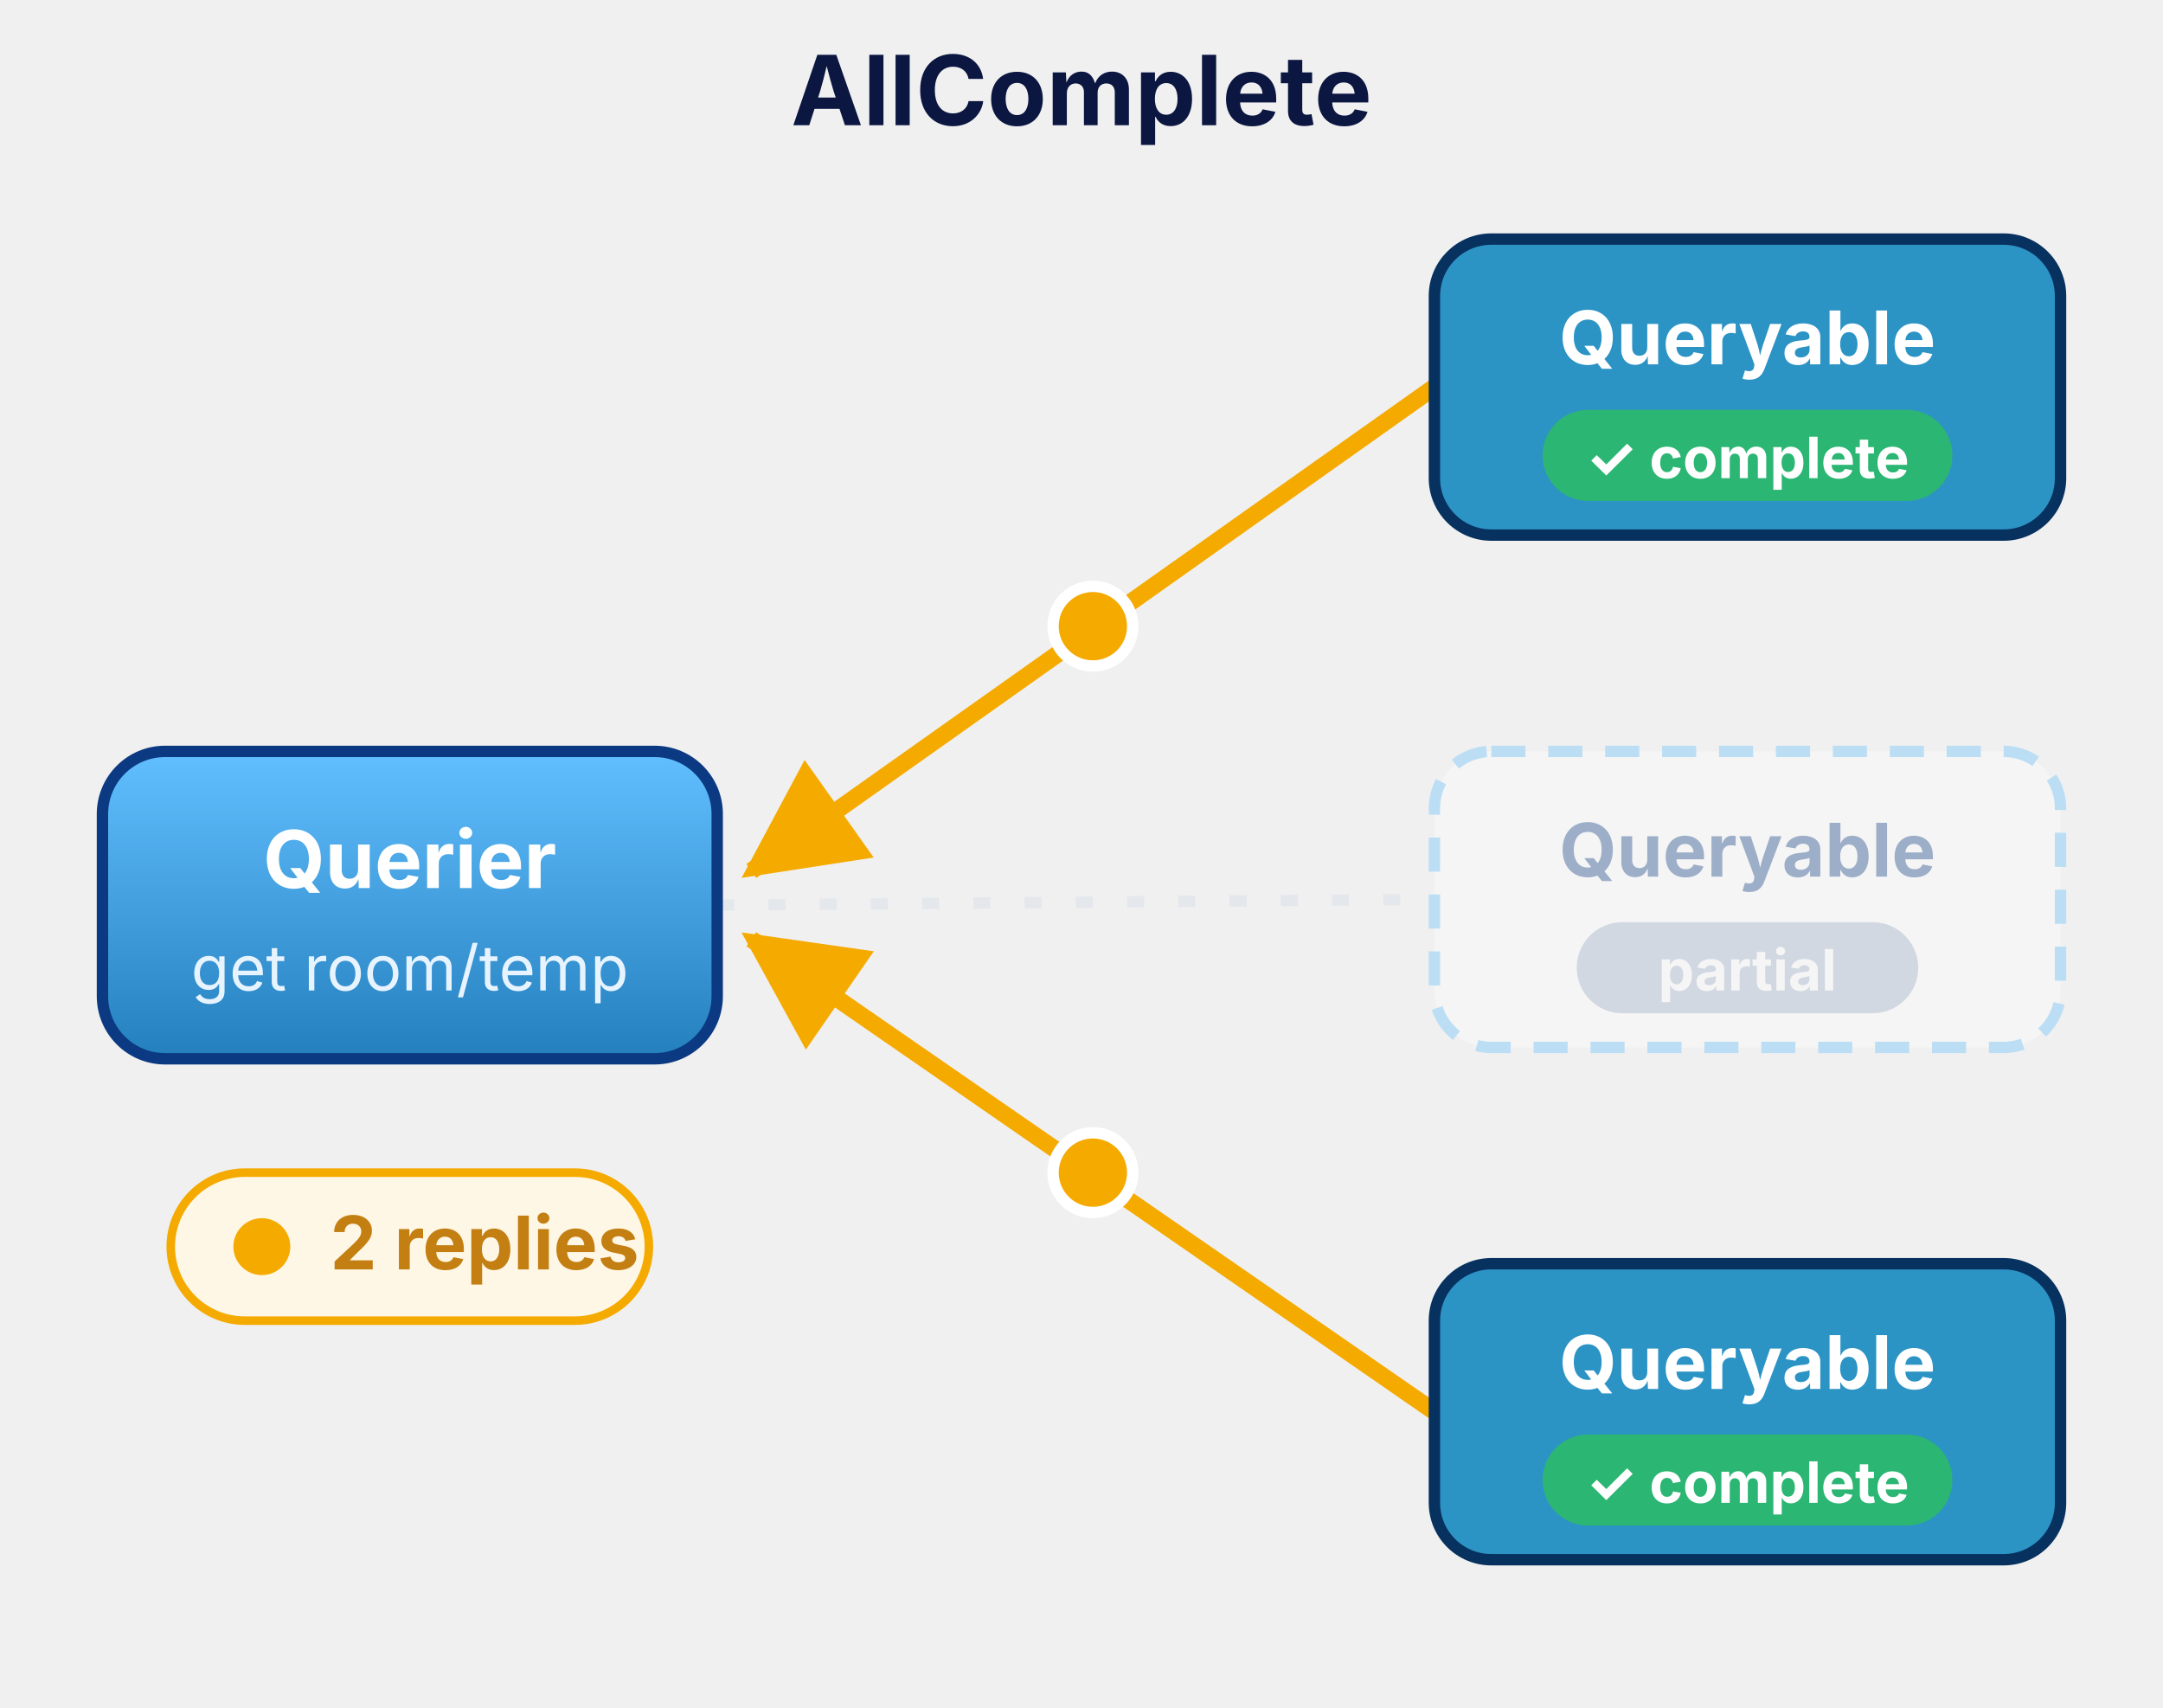
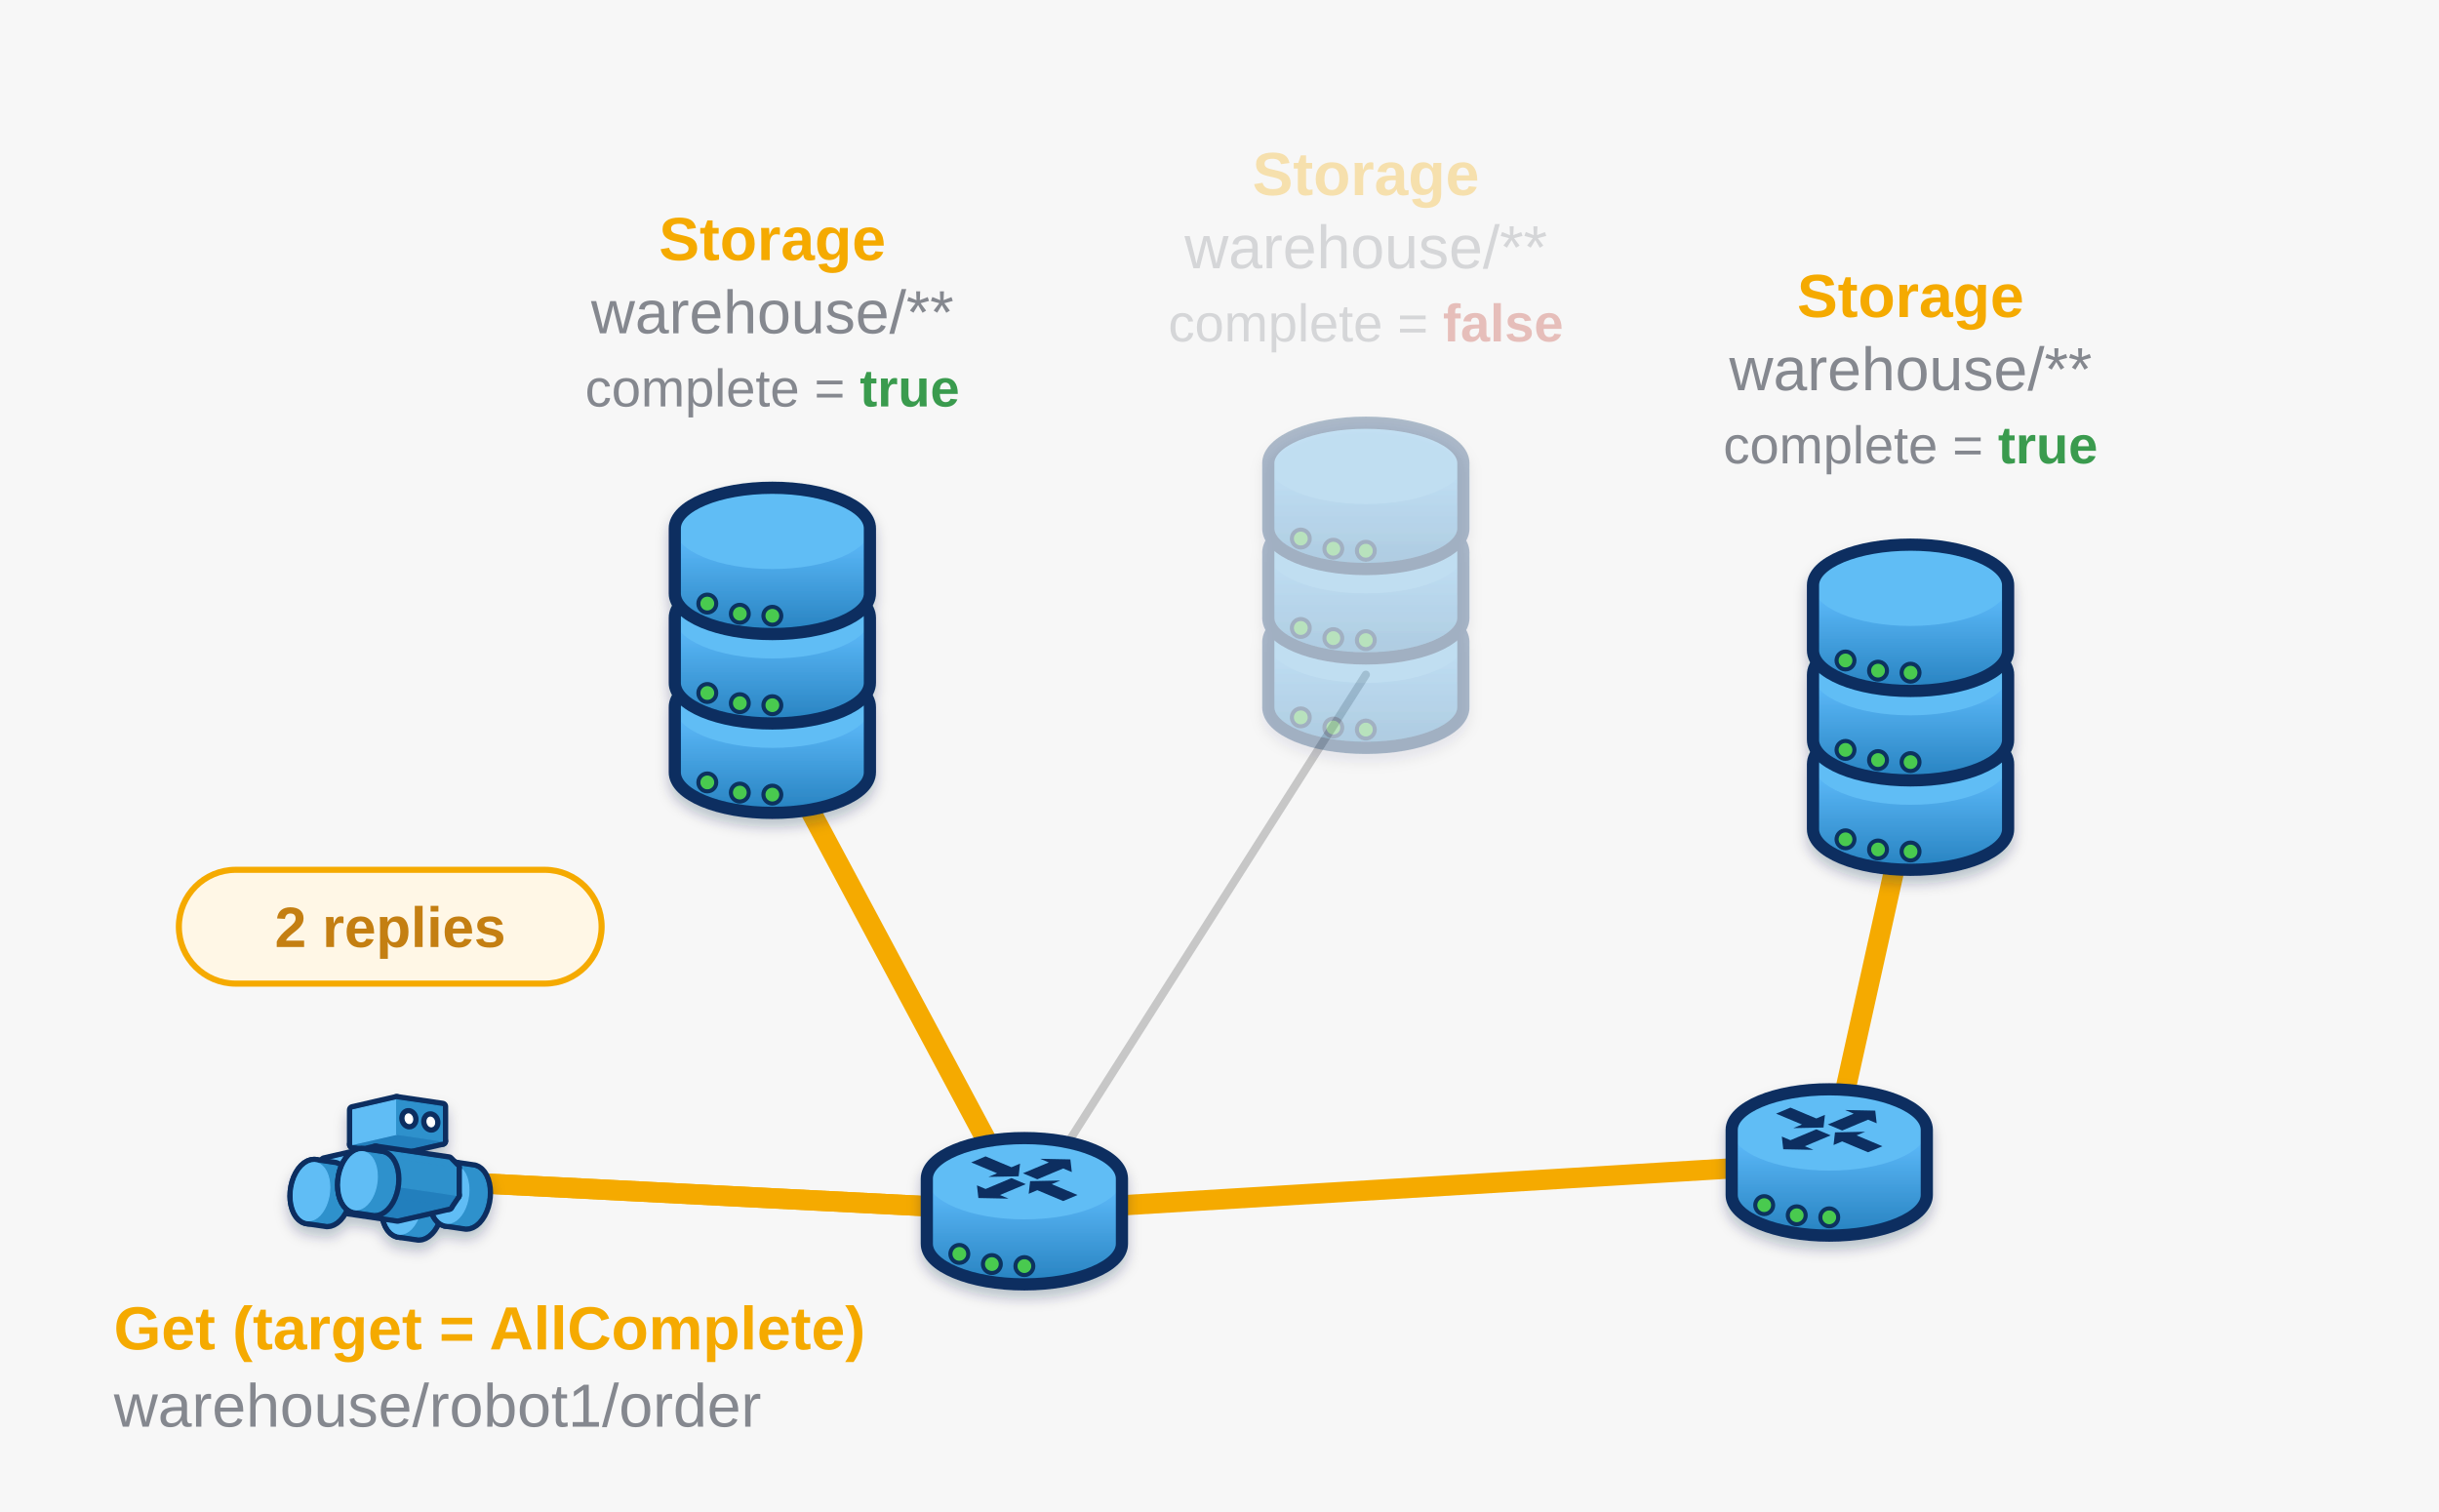
- <svg xmlns="http://www.w3.org/2000/svg" viewBox="0 0 380 300" role="img" aria-labelledby="ac-t ac-d">
+ <svg xmlns="http://www.w3.org/2000/svg" viewBox="0 0 600 372" role="img" aria-labelledby="title desc">
  <defs>
-     <linearGradient id="ac-qg" x1="0" x2="0" y1="0" y2="1">
+     <linearGradient id="node-fill" x1="0" x2="0" y1="0" y2="1">
      <stop offset="0" stop-color="#62bfff" />
      <stop offset="1" stop-color="#247fbd" />
    </linearGradient>
-     <marker id="ac-ah" viewBox="0 0 10 10" refX="9" refY="5" markerWidth="7" markerHeight="7" orient="auto-start-reverse">
-       <path d="M0 0 L10 5 L0 10 z" fill="#f5aa00" />
-     </marker>
+     <linearGradient id="storage-fill" x1="0" x2="0" y1="0" y2="1">
+       <stop offset="0" stop-color="#62bfff" />
+       <stop offset="1" stop-color="#247fbd" />
+     </linearGradient>
+     <linearGradient id="robot-fill" x1="0" x2="0" y1="0" y2="1">
+       <stop offset="0" stop-color="#5bbcff" />
+       <stop offset="1" stop-color="#1f78c9" />
+     </linearGradient>
+     <filter id="softShadow" x="-25%" y="-25%" width="150%" height="150%">
+       <feDropShadow dx="0" dy="2" stdDeviation="1.5" flood-color="#0b2547" flood-opacity=".25" />
+     </filter>
+     <g id="computer">
+       <path d="M-24,-8 v16 c0,6 11,11 24,11s24,-5 24,-11V-8" fill="url(#node-fill)" />
+       <ellipse cx="0" cy="-8" rx="24" ry="10" fill="#61bdf5" />
+       <path d="M -24,-8 A 24 10 0 0 1 24,-8 V 8 A 24 10 0 0 1 -24,8 Z" fill="none" stroke="#072f61" stroke-width="3" stroke-linejoin="round" />
+       <circle cx="-16" cy="10.5" r="2.2" fill="#49ca50" stroke="#07315f" stroke-width="1" />
+       <circle cx="-8" cy="13" r="2.2" fill="#49ca50" stroke="#07315f" stroke-width="1" />
+       <circle cx="0" cy="13.5" r="2.2" fill="#49ca50" stroke="#07315f" stroke-width="1" />
+     </g>
+     <g id="node">
+       <use href="#computer" />
+       <g transform="translate(0, -8) scale(1, 0.42)">
+         <polygon points="-16,-2.5 -7,-2.5 -7,-5.5 -2,0 -7,5.5 -7,2.5 -16,2.5" transform="rotate(45)" fill="#072f61" />
+         <polygon points="-16,-2.5 -7,-2.5 -7,-5.5 -2,0 -7,5.5 -7,2.5 -16,2.5" transform="rotate(225)" fill="#072f61" />
+         <polygon points="2,-2.5 11,-2.5 11,-5.5 16,0 11,5.5 11,2.5 2,2.5" transform="rotate(-45)" fill="#072f61" />
+         <polygon points="2,-2.5 11,-2.5 11,-5.5 16,0 11,5.5 11,2.5 2,2.5" transform="rotate(135)" fill="#072f61" />
+       </g>
+     </g>
+     <g id="robot" transform="translate(0, 1) scale(0.18) translate(-400, -300)">
+       <g id="wheel_bl">
+         <g stroke="#072f61" stroke-width="16" stroke-linejoin="round" fill="none">
+           <polygon points="392.63,336.34 392.94,330.12 393.85,323.91 395.35,317.87 397.40,312.13 399.95,306.86 402.93,302.16 406.27,298.17 409.89,294.98 413.71,292.66 417.62,291.27 421.53,290.86 446.51,294.54 450.33,295.10 453.95,296.63 457.29,299.08 460.27,302.40 462.82,306.51 464.87,311.30 466.37,316.65 467.28,322.44 467.59,328.52 467.28,334.74 466.37,340.95 464.87,346.99 462.82,352.73 460.27,358.00 457.29,362.70 453.95,366.69 450.33,369.88 446.51,372.20 442.60,373.59 438.70,374.00 413.71,370.32 409.89,369.76 406.27,368.23 402.93,365.78 399.95,362.46 397.40,358.35 395.35,353.56 393.85,348.21 392.94,342.42" />
+           <polygon points="442.60,324.84 442.30,318.76 441.38,312.97 439.88,307.61 437.83,302.82 435.29,298.72 432.30,295.40 428.96,292.95 425.34,291.42 421.53,290.86 417.62,291.27 413.71,292.66 409.89,294.98 406.27,298.17 402.93,302.16 399.95,306.86 397.40,312.13 395.35,317.87 393.85,323.91 392.94,330.12 392.63,336.34 392.94,342.42 393.85,348.21 395.35,353.56 397.40,358.35 399.95,362.46 402.93,365.78 406.27,368.23 409.89,369.76 413.71,370.32 417.62,369.90 421.53,368.52 425.34,366.20 428.96,363.01 432.30,359.01 435.29,354.32 437.83,349.04 439.88,343.31 441.38,337.27 442.30,331.06" />
+         </g>
+         <g stroke-linejoin="round">
+           <polygon points="392.63,336.34 392.94,330.12 393.85,323.91 395.35,317.87 397.40,312.13 399.95,306.86 402.93,302.16 406.27,298.17 409.89,294.98 413.71,292.66 417.62,291.27 421.53,290.86 446.51,294.54 450.33,295.10 453.95,296.63 457.29,299.08 460.27,302.40 462.82,306.51 464.87,311.30 466.37,316.65 467.28,322.44 467.59,328.52 467.28,334.74 466.37,340.95 464.87,346.99 462.82,352.73 460.27,358.00 457.29,362.70 453.95,366.69 450.33,369.88 446.51,372.20 442.60,373.59 438.70,374.00 413.71,370.32 409.89,369.76 406.27,368.23 402.93,365.78 399.95,362.46 397.40,358.35 395.35,353.56 393.85,348.21 392.94,342.42" fill="#2e91cc" stroke="#2e91cc" stroke-width="1.5" />
+           <polygon points="442.60,324.84 442.30,318.76 441.38,312.97 439.88,307.61 437.83,302.82 435.29,298.72 432.30,295.40 428.96,292.95 425.34,291.42 421.53,290.86 417.62,291.27 413.71,292.66 409.89,294.98 406.27,298.17 402.93,302.16 399.95,306.86 397.40,312.13 395.35,317.87 393.85,323.91 392.94,330.12 392.63,336.34 392.94,342.42 393.85,348.21 395.35,353.56 397.40,358.35 399.95,362.46 402.93,365.78 406.27,368.23 409.89,369.76 413.71,370.32 417.62,369.90 421.53,368.52 425.34,366.20 428.96,363.01 432.30,359.01 435.29,354.32 437.83,349.04 439.88,343.31 441.38,337.27 442.30,331.06" fill="#61bdf5" stroke="#61bdf5" stroke-width="1.5" />
+         </g>
+       </g>
+       <g id="wheel_fl">
+         <g stroke="#072f61" stroke-width="16" stroke-linejoin="round" fill="none">
+           <polygon points="457.60,321.38 457.90,315.16 458.82,308.95 460.32,302.91 462.37,297.18 464.92,291.90 467.90,287.20 471.24,283.21 474.86,280.02 478.68,277.70 482.58,276.31 486.49,275.90 511.48,279.58 515.29,280.14 518.92,281.67 522.26,284.12 525.24,287.44 527.79,291.55 529.84,296.34 531.34,301.69 532.25,307.48 532.56,313.56 532.25,319.78 531.34,325.99 529.84,332.03 527.79,337.77 525.24,343.04 522.26,347.74 518.92,351.73 515.29,354.93 511.48,357.24 507.57,358.63 503.66,359.04 478.68,355.36 474.86,354.80 471.24,353.27 467.90,350.82 464.92,347.50 462.37,343.39 460.32,338.60 458.82,333.25 457.90,327.46" />
+           <polygon points="507.57,309.88 507.26,303.80 506.35,298.01 504.85,292.65 502.80,287.87 500.25,283.76 497.27,280.44 493.93,277.99 490.31,276.46 486.49,275.90 482.58,276.31 478.68,277.70 474.86,280.02 471.24,283.21 467.90,287.20 464.92,291.90 462.37,297.18 460.32,302.91 458.82,308.95 457.90,315.16 457.60,321.38 457.90,327.46 458.82,333.25 460.32,338.60 462.37,343.39 464.92,347.50 467.90,350.82 471.24,353.27 474.86,354.80 478.68,355.36 482.58,354.95 486.49,353.56 490.31,351.24 493.93,348.05 497.27,344.05 500.25,339.36 502.80,334.08 504.85,328.35 506.35,322.31 507.26,316.10" />
+         </g>
+         <g stroke-linejoin="round">
+           <polygon points="457.60,321.38 457.90,315.16 458.82,308.95 460.32,302.91 462.37,297.18 464.92,291.90 467.90,287.20 471.24,283.21 474.86,280.02 478.68,277.70 482.58,276.31 486.49,275.90 511.48,279.58 515.29,280.14 518.92,281.67 522.26,284.12 525.24,287.44 527.79,291.55 529.84,296.34 531.34,301.69 532.25,307.48 532.56,313.56 532.25,319.78 531.34,325.99 529.84,332.03 527.79,337.77 525.24,343.04 522.26,347.74 518.92,351.73 515.29,354.93 511.48,357.24 507.57,358.63 503.66,359.04 478.68,355.36 474.86,354.80 471.24,353.27 467.90,350.82 464.92,347.50 462.37,343.39 460.32,338.60 458.82,333.25 457.90,327.46" fill="#2e91cc" stroke="#2e91cc" stroke-width="1.5" />
+           <polygon points="507.57,309.88 507.26,303.80 506.35,298.01 504.85,292.65 502.80,287.87 500.25,283.76 497.27,280.44 493.93,277.99 490.31,276.46 486.49,275.90 482.58,276.31 478.68,277.70 474.86,280.02 471.24,283.21 467.90,287.20 464.92,291.90 462.37,297.18 460.32,302.91 458.82,308.95 457.90,315.16 457.60,321.38 457.90,327.46 458.82,333.25 460.32,338.60 462.37,343.39 464.92,347.50 467.90,350.82 471.24,353.27 474.86,354.80 478.68,355.36 482.58,354.95 486.49,353.56 490.31,351.24 493.93,348.05 497.27,344.05 500.25,339.36 502.80,334.08 504.85,328.35 506.35,322.31 507.26,316.10" fill="#61bdf5" stroke="#61bdf5" stroke-width="1.5" />
+         </g>
+       </g>
+       <g id="head">
+         <g stroke="#072f61" stroke-width="16" stroke-linejoin="round" fill="none">
+           <polygon points="348.78,247.58 411.24,256.78 471.22,242.98 408.75,233.77" />
+           <polygon points="348.78,247.58 408.75,233.77 408.75,186.59 348.78,200.40" />
+           <polygon points="408.75,233.77 471.22,242.98 471.22,195.80 408.75,186.59" />
+         </g>
+         <g stroke-linejoin="round">
+           <polygon points="348.78,247.58 411.24,256.78 471.22,242.98 408.75,233.77" fill="#247fbd" stroke="#247fbd" stroke-width="1.5" />
+           <polygon points="348.78,247.58 408.75,233.77 408.75,186.59 348.78,200.40" fill="#61bdf5" stroke="#61bdf5" stroke-width="1.5" />
+           <polygon points="408.75,233.77 471.22,242.98 471.22,195.80 408.75,186.59" fill="#2e91cc" stroke="#2e91cc" stroke-width="1.5" />
+         </g>
+       </g>
+       <g id="eyes">
+         <g stroke="#072f61" stroke-width="16" stroke-linejoin="round" fill="none">
+           <polygon points="450.23,216.11 450.48,214.10 451.23,212.37 452.39,211.08 453.85,210.36 455.47,210.27 457.09,210.84 458.56,211.99 459.72,213.62 460.46,215.57 460.72,217.65 460.46,219.66 459.72,221.39 458.56,222.68 457.09,223.40 455.47,223.48 453.85,222.92 452.39,221.77 451.23,220.14 450.48,218.18" />
+           <polygon points="420.24,211.69 420.50,209.68 421.24,207.95 422.40,206.66 423.87,205.94 425.49,205.85 427.11,206.42 428.57,207.57 429.73,209.20 430.48,211.15 430.73,213.23 430.48,215.24 429.73,216.97 428.57,218.26 427.11,218.98 425.49,219.06 423.87,218.50 422.40,217.35 421.24,215.72 420.50,213.77" />
+         </g>
+         <g stroke-linejoin="round">
+           <polygon points="450.23,216.11 450.48,214.10 451.23,212.37 452.39,211.08 453.85,210.36 455.47,210.27 457.09,210.84 458.56,211.99 459.72,213.62 460.46,215.57 460.72,217.65 460.46,219.66 459.72,221.39 458.56,222.68 457.09,223.40 455.47,223.48 453.85,222.92 452.39,221.77 451.23,220.14 450.48,218.18" fill="white" stroke="white" stroke-width="1.5" />
+           <polygon points="420.24,211.69 420.50,209.68 421.24,207.95 422.40,206.66 423.87,205.94 425.49,205.85 427.11,206.42 428.57,207.57 429.73,209.20 430.48,211.15 430.73,213.23 430.48,215.24 429.73,216.97 428.57,218.26 427.11,218.98 425.49,219.06 423.87,218.50 422.40,217.35 421.24,215.72 420.50,213.77" fill="white" stroke="white" stroke-width="1.5" />
+         </g>
+       </g>
+       <g id="body">
+         <g stroke="#072f61" stroke-width="16" stroke-linejoin="round" fill="none">
+           <polygon points="310.04,333.29 410.00,348.02 479.96,331.91 380.01,317.18" />
+           <polygon points="390.00,264.56 489.96,279.29 479.96,269.01 380.01,254.28" />
+           <polygon points="380.01,317.18 479.96,331.91 489.96,317.03 390.00,302.30" />
+           <polygon points="390.00,302.30 489.96,317.03 489.96,279.29 390.00,264.56" />
+           <polygon points="310.04,333.29 380.01,317.18 390.00,302.30 390.00,264.56 380.01,254.28 310.04,270.39" />
+         </g>
+         <g stroke-linejoin="round">
+           <polygon points="310.04,333.29 410.00,348.02 479.96,331.91 380.01,317.18" fill="#247fbd" stroke="#247fbd" stroke-width="1.5" />
+           <polygon points="390.00,264.56 489.96,279.29 479.96,269.01 380.01,254.28" fill="#2e91cc" stroke="#2e91cc" stroke-width="1.5" />
+           <polygon points="380.01,317.18 479.96,331.91 489.96,317.03 390.00,302.30" fill="#247fbd" stroke="#247fbd" stroke-width="1.5" />
+           <polygon points="390.00,302.30 489.96,317.03 489.96,279.29 390.00,264.56" fill="#2e91cc" stroke="#2e91cc" stroke-width="1.5" />
+           <polygon points="310.04,333.29 380.01,317.18 390.00,302.30 390.00,264.56 380.01,254.28 310.04,270.39" fill="#61bdf5" stroke="#61bdf5" stroke-width="1.5" />
+         </g>
+       </g>
+       <g id="wheel_br">
+         <g stroke="#072f61" stroke-width="16" stroke-linejoin="round" fill="none">
+           <polygon points="267.44,317.89 267.75,311.67 268.66,305.46 270.16,299.42 272.21,293.69 274.76,288.41 277.74,283.72 281.08,279.72 284.71,276.53 288.52,274.21 292.43,272.83 296.34,272.41 321.32,276.09 325.14,276.65 328.76,278.18 332.10,280.63 335.08,283.95 337.63,288.06 339.68,292.85 341.18,298.20 342.10,303.99 342.40,310.07 342.10,316.29 341.18,322.50 339.68,328.55 337.63,334.28 335.08,339.55 332.10,344.25 328.76,348.24 325.14,351.44 321.32,353.75 317.42,355.14 313.51,355.55 288.52,351.87 284.71,351.31 281.08,349.78 277.74,347.33 274.76,344.01 272.21,339.90 270.16,335.12 268.66,329.76 267.75,323.97" />
+           <polygon points="317.42,306.39 317.11,300.31 316.19,294.52 314.69,289.17 312.64,284.38 310.10,280.27 307.11,276.95 303.77,274.50 300.15,272.97 296.34,272.41 292.43,272.83 288.52,274.21 284.71,276.53 281.08,279.72 277.74,283.72 274.76,288.41 272.21,293.69 270.16,299.42 268.66,305.46 267.75,311.67 267.44,317.89 267.75,323.97 268.66,329.76 270.16,335.12 272.21,339.90 274.76,344.01 277.74,347.33 281.08,349.78 284.71,351.31 288.52,351.87 292.43,351.46 296.34,350.07 300.15,347.75 303.77,344.56 307.11,340.57 310.10,335.87 312.64,330.60 314.69,324.86 316.19,318.82 317.11,312.61" />
+         </g>
+         <g stroke-linejoin="round">
+           <polygon points="267.44,317.89 267.75,311.67 268.66,305.46 270.16,299.42 272.21,293.69 274.76,288.41 277.74,283.72 281.08,279.72 284.71,276.53 288.52,274.21 292.43,272.83 296.34,272.41 321.32,276.09 325.14,276.65 328.76,278.18 332.10,280.63 335.08,283.95 337.63,288.06 339.68,292.85 341.18,298.20 342.10,303.99 342.40,310.07 342.10,316.29 341.18,322.50 339.68,328.55 337.63,334.28 335.08,339.55 332.10,344.25 328.76,348.24 325.14,351.44 321.32,353.75 317.42,355.14 313.51,355.55 288.52,351.87 284.71,351.31 281.08,349.78 277.74,347.33 274.76,344.01 272.21,339.90 270.16,335.12 268.66,329.76 267.75,323.97" fill="#2e91cc" stroke="#2e91cc" stroke-width="1.5" />
+           <polygon points="317.42,306.39 317.11,300.31 316.19,294.52 314.69,289.17 312.64,284.38 310.10,280.27 307.11,276.95 303.77,274.50 300.15,272.97 296.34,272.41 292.43,272.83 288.52,274.21 284.71,276.53 281.08,279.72 277.74,283.72 274.76,288.41 272.21,293.69 270.16,299.42 268.66,305.46 267.75,311.67 267.44,317.89 267.75,323.97 268.66,329.76 270.16,335.12 272.21,339.90 274.76,344.01 277.74,347.33 281.08,349.78 284.71,351.31 288.52,351.87 292.43,351.46 296.34,350.07 300.15,347.75 303.77,344.56 307.11,340.57 310.10,335.87 312.64,330.60 314.69,324.86 316.19,318.82 317.11,312.61" fill="#61bdf5" stroke="#61bdf5" stroke-width="1.5" />
+         </g>
+       </g>
+       <g id="wheel_fr">
+         <g stroke="#072f61" stroke-width="16" stroke-linejoin="round" fill="none">
+           <polygon points="332.41,302.94 332.72,296.71 333.63,290.50 335.13,284.46 337.18,278.73 339.73,273.45 342.71,268.76 346.05,264.76 349.67,261.57 353.49,259.25 357.40,257.87 361.30,257.45 386.29,261.13 390.11,261.69 393.73,263.22 397.07,265.68 400.05,269.00 402.60,273.10 404.65,277.89 406.15,283.24 407.06,289.03 407.37,295.11 407.06,301.33 406.15,307.54 404.65,313.59 402.60,319.32 400.05,324.60 397.07,329.29 393.73,333.28 390.11,336.48 386.29,338.80 382.38,340.18 378.47,340.60 353.49,336.91 349.67,336.35 346.05,334.82 342.71,332.37 339.73,329.05 337.18,324.95 335.13,320.16 333.63,314.80 332.72,309.01" />
+           <polygon points="382.38,291.43 382.08,285.35 381.16,279.56 379.66,274.21 377.61,269.42 375.06,265.31 372.08,261.99 368.74,259.54 365.12,258.01 361.30,257.45 357.40,257.87 353.49,259.25 349.67,261.57 346.05,264.76 342.71,268.76 339.73,273.45 337.18,278.73 335.13,284.46 333.63,290.50 332.72,296.71 332.41,302.94 332.72,309.01 333.63,314.80 335.13,320.16 337.18,324.95 339.73,329.05 342.71,332.37 346.05,334.82 349.67,336.35 353.49,336.91 357.40,336.50 361.30,335.11 365.12,332.79 368.74,329.60 372.08,325.61 375.06,320.91 377.61,315.64 379.66,309.90 381.16,303.86 382.08,297.65" />
+         </g>
+         <g stroke-linejoin="round">
+           <polygon points="332.41,302.94 332.72,296.71 333.63,290.50 335.13,284.46 337.18,278.73 339.73,273.45 342.71,268.76 346.05,264.76 349.67,261.57 353.49,259.25 357.40,257.87 361.30,257.45 386.29,261.13 390.11,261.69 393.73,263.22 397.07,265.68 400.05,269.00 402.60,273.10 404.65,277.89 406.15,283.24 407.06,289.03 407.37,295.11 407.06,301.33 406.15,307.54 404.65,313.59 402.60,319.32 400.05,324.60 397.07,329.29 393.73,333.28 390.11,336.48 386.29,338.80 382.38,340.18 378.47,340.60 353.49,336.91 349.67,336.35 346.05,334.82 342.71,332.37 339.73,329.05 337.18,324.95 335.13,320.16 333.63,314.80 332.72,309.01" fill="#2e91cc" stroke="#2e91cc" stroke-width="1.5" />
+           <polygon points="382.38,291.43 382.08,285.35 381.16,279.56 379.66,274.21 377.61,269.42 375.06,265.31 372.08,261.99 368.74,259.54 365.12,258.01 361.30,257.45 357.40,257.87 353.49,259.25 349.67,261.57 346.05,264.76 342.71,268.76 339.73,273.45 337.18,278.73 335.13,284.46 333.63,290.50 332.72,296.71 332.41,302.94 332.72,309.01 333.63,314.80 335.13,320.16 337.18,324.95 339.73,329.05 342.71,332.37 346.05,334.82 349.67,336.35 353.49,336.91 357.40,336.50 361.30,335.11 365.12,332.79 368.74,329.60 372.08,325.61 375.06,320.91 377.61,315.64 379.66,309.90 381.16,303.86 382.08,297.65" fill="#61bdf5" stroke="#61bdf5" stroke-width="1.5" />
+         </g>
+       </g>
+     </g>
+     <g id="storage">
+       <use href="#computer" y="0" />
+       <use href="#computer" y="-22" />
+       <use href="#computer" y="-44" />
+     </g>
  </defs>
  <style>
-     .h{font:700 17px Inter,Arial,sans-serif;fill:#0b1641}
-     .qt{font:700 14px Inter,Arial,sans-serif;fill:#fff}
-     .qs{font:11px Inter,Arial,sans-serif;fill:#e7f4ff}
-     .ttl{font:700 13px Inter,Arial,sans-serif}
-     .pt{font:700 10px Inter,Arial,sans-serif;fill:#fff}
-     .idle{fill:none;stroke:#cfd8e6;stroke-width:2;stroke-dasharray:3 6}
-     .live{fill:none;stroke:#f5aa00;stroke-width:3}
-     .faded{opacity:.36}
-     .pk{fill:#f5aa00;stroke:#fff;stroke-width:2}
-     .bdg{fill:#fff7e6;stroke:#f5aa00;stroke-width:1.5}
-     .bdgt{font:700 13px Inter,Arial,sans-serif;fill:#c47f12}
+     .bg { fill: #f7f7f7; }
+     .link { fill: none; stroke: #c7c7c7; stroke-width: 2; stroke-linecap: round; stroke-linejoin: round; }
+     .flow { fill: none; stroke: #f5aa00; stroke-width: 5; stroke-linecap: round; stroke-linejoin: round; }
+     .endpoint { filter: url(#softShadow); }
+     .getLabel, .storageLabel { fill: #f5aa00; font: 700 15px Arial, sans-serif; }
+     .key { fill: #85888f; font: 15px Arial, sans-serif; }
+     .flag { fill: #85888f; font: 13px Arial, sans-serif; }
+     .flag-true { fill: #3a9b4e; font-weight: 700; }
+     .flag-false { fill: #c0392b; font-weight: 700; }
+     .samp { fill: #0b3a82; font: 700 15px Arial, sans-serif; }
+     .order { fill: #fff; font: 700 11px Arial, sans-serif; }
+     .trayLabel { fill: #f5aa00; font: 700 13px Arial, sans-serif; }
+     .legend { fill: #85888f; font: 12px Arial, sans-serif; }
+     .count { fill: #c47f12; font: 700 14px Arial, sans-serif; }
  </style>
-   <text class="h" x="190" y="22" text-anchor="middle">AllComplete</text>
-   <path class="live" d="M252 68 L132 153" marker-end="url(#ac-ah)" />
-   <path class="idle faded" d="M126 159 L252 158" />
-   <path class="live" d="M252 248 L132 165" marker-end="url(#ac-ah)" />
-   <rect x="252" y="42" width="110" height="52" rx="10" fill="#2c93c5" stroke="#07315f" stroke-width="2" />
-   <text class="ttl" x="307" y="64" text-anchor="middle" fill="#fff">Queryable</text>
-   <rect x="271" y="72" width="72" height="16" rx="8" fill="#2bb673" />
-   <text class="pt" x="307" y="84" text-anchor="middle">✓ complete</text>
-   <g class="faded">
-     <rect x="252" y="132" width="110" height="52" rx="10" fill="#ffffff" stroke="#62bfff" stroke-width="2" stroke-dasharray="6 4" />
-     <text class="ttl" x="307" y="154" text-anchor="middle" fill="#0b3a82">Queryable</text>
-     <rect x="277" y="162" width="60" height="16" rx="8" fill="#9fb0c9" />
-     <text class="pt" x="307" y="174" text-anchor="middle">partial</text>
+   <rect class="bg" width="600" height="372" />
+   <g id="base-links">
+     <path class="link" d="M96 290 L252 298 M252 298 L450 286 M252 298 L190 182 M252 298 L336 166 M450 286 L470 196" />
  </g>
-   <rect x="252" y="222" width="110" height="52" rx="10" fill="#2c93c5" stroke="#07315f" stroke-width="2" />
-   <text class="ttl" x="307" y="244" text-anchor="middle" fill="#fff">Queryable</text>
-   <rect x="271" y="252" width="72" height="16" rx="8" fill="#2bb673" />
-   <text class="pt" x="307" y="264" text-anchor="middle">✓ complete</text>
-   <rect x="18" y="132" width="108" height="54" rx="11" fill="url(#ac-qg)" stroke="#0b3a82" stroke-width="2" />
-   <text class="qt" x="72" y="156" text-anchor="middle">Querier</text>
-   <text class="qs" x="72" y="174" text-anchor="middle">get room/temp</text>
-   <circle class="pk" cx="192" cy="110" r="7" />
-   <circle class="pk" cx="192" cy="206" r="7" />
-   <rect class="bdg" x="30" y="206" width="84" height="26" rx="13" />
-   <circle cx="46" cy="219" r="5" fill="#f5aa00" />
-   <text class="bdgt" x="58" y="223">2 replies</text>
+   <path class="flow" d="M96 290 L252 298 L190 182" />
+   <path class="flow" d="M96 290 L252 298 L450 286 L470 196" />
+   <g id="routers" class="endpoint">
+     <use href="#node" x="252" y="298" />
+     <use href="#node" x="450" y="286" />
+   </g>
+   <g id="endpoints" class="endpoint">
+     <use href="#robot" x="96" y="290" />
+     <use href="#storage" x="190" y="182" />
+     <use href="#storage" x="336" y="166" opacity="0.3" />
+     <use href="#storage" x="470" y="196" />
+   </g>
+   <g id="labels">
+     <text class="getLabel" x="28" y="332">Get (target = AllComplete)</text>
+     <text class="key" x="28" y="351">warehouse/robot1/order</text>
+     <g>
+       <text class="storageLabel" text-anchor="middle" x="190" y="64">Storage</text>
+       <text class="key" text-anchor="middle" x="190" y="82">warehouse/**</text>
+       <text class="flag" text-anchor="middle" x="190" y="100">complete = <tspan class="flag-true">true</tspan>
+       </text>
+     </g>
+     <g opacity="0.3">
+       <text class="storageLabel" text-anchor="middle" x="336" y="48">Storage</text>
+       <text class="key" text-anchor="middle" x="336" y="66">warehouse/**</text>
+       <text class="flag" text-anchor="middle" x="336" y="84">complete = <tspan class="flag-false">false</tspan>
+       </text>
+     </g>
+     <g>
+       <text class="storageLabel" text-anchor="middle" x="470" y="78">Storage</text>
+       <text class="key" text-anchor="middle" x="470" y="96">warehouse/**</text>
+       <text class="flag" text-anchor="middle" x="470" y="114">complete = <tspan class="flag-true">true</tspan>
+       </text>
+     </g>
+     <g transform="translate(96 228)">
+       <rect x="-52" y="-14" width="104" height="28" rx="14" fill="#fff7e6" stroke="#f5aa00" stroke-width="1.5" />
+       <text x="0" y="5" text-anchor="middle" class="count">2 replies</text>
+     </g>
+   </g>
</svg>
